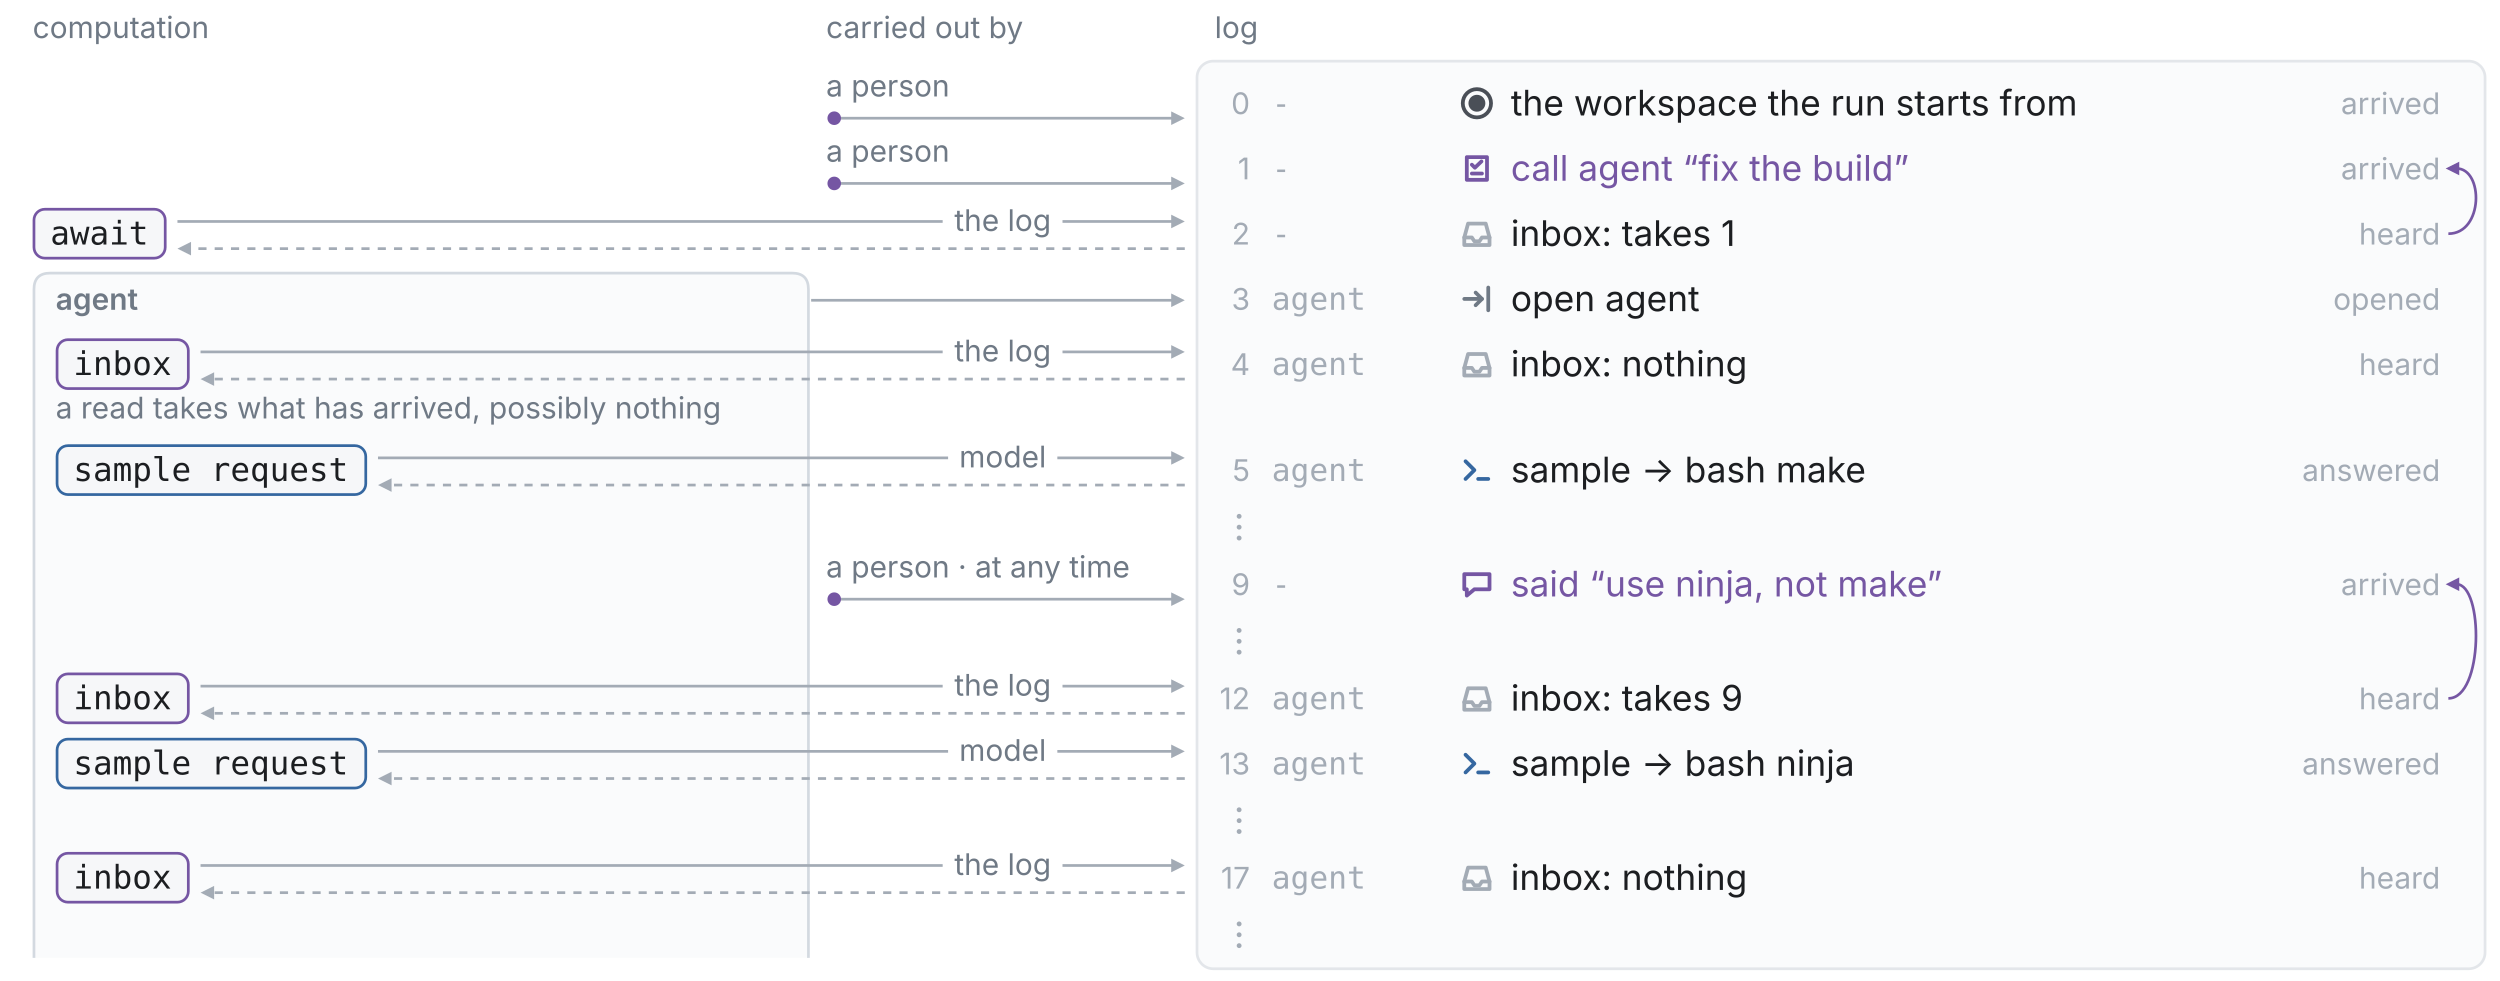
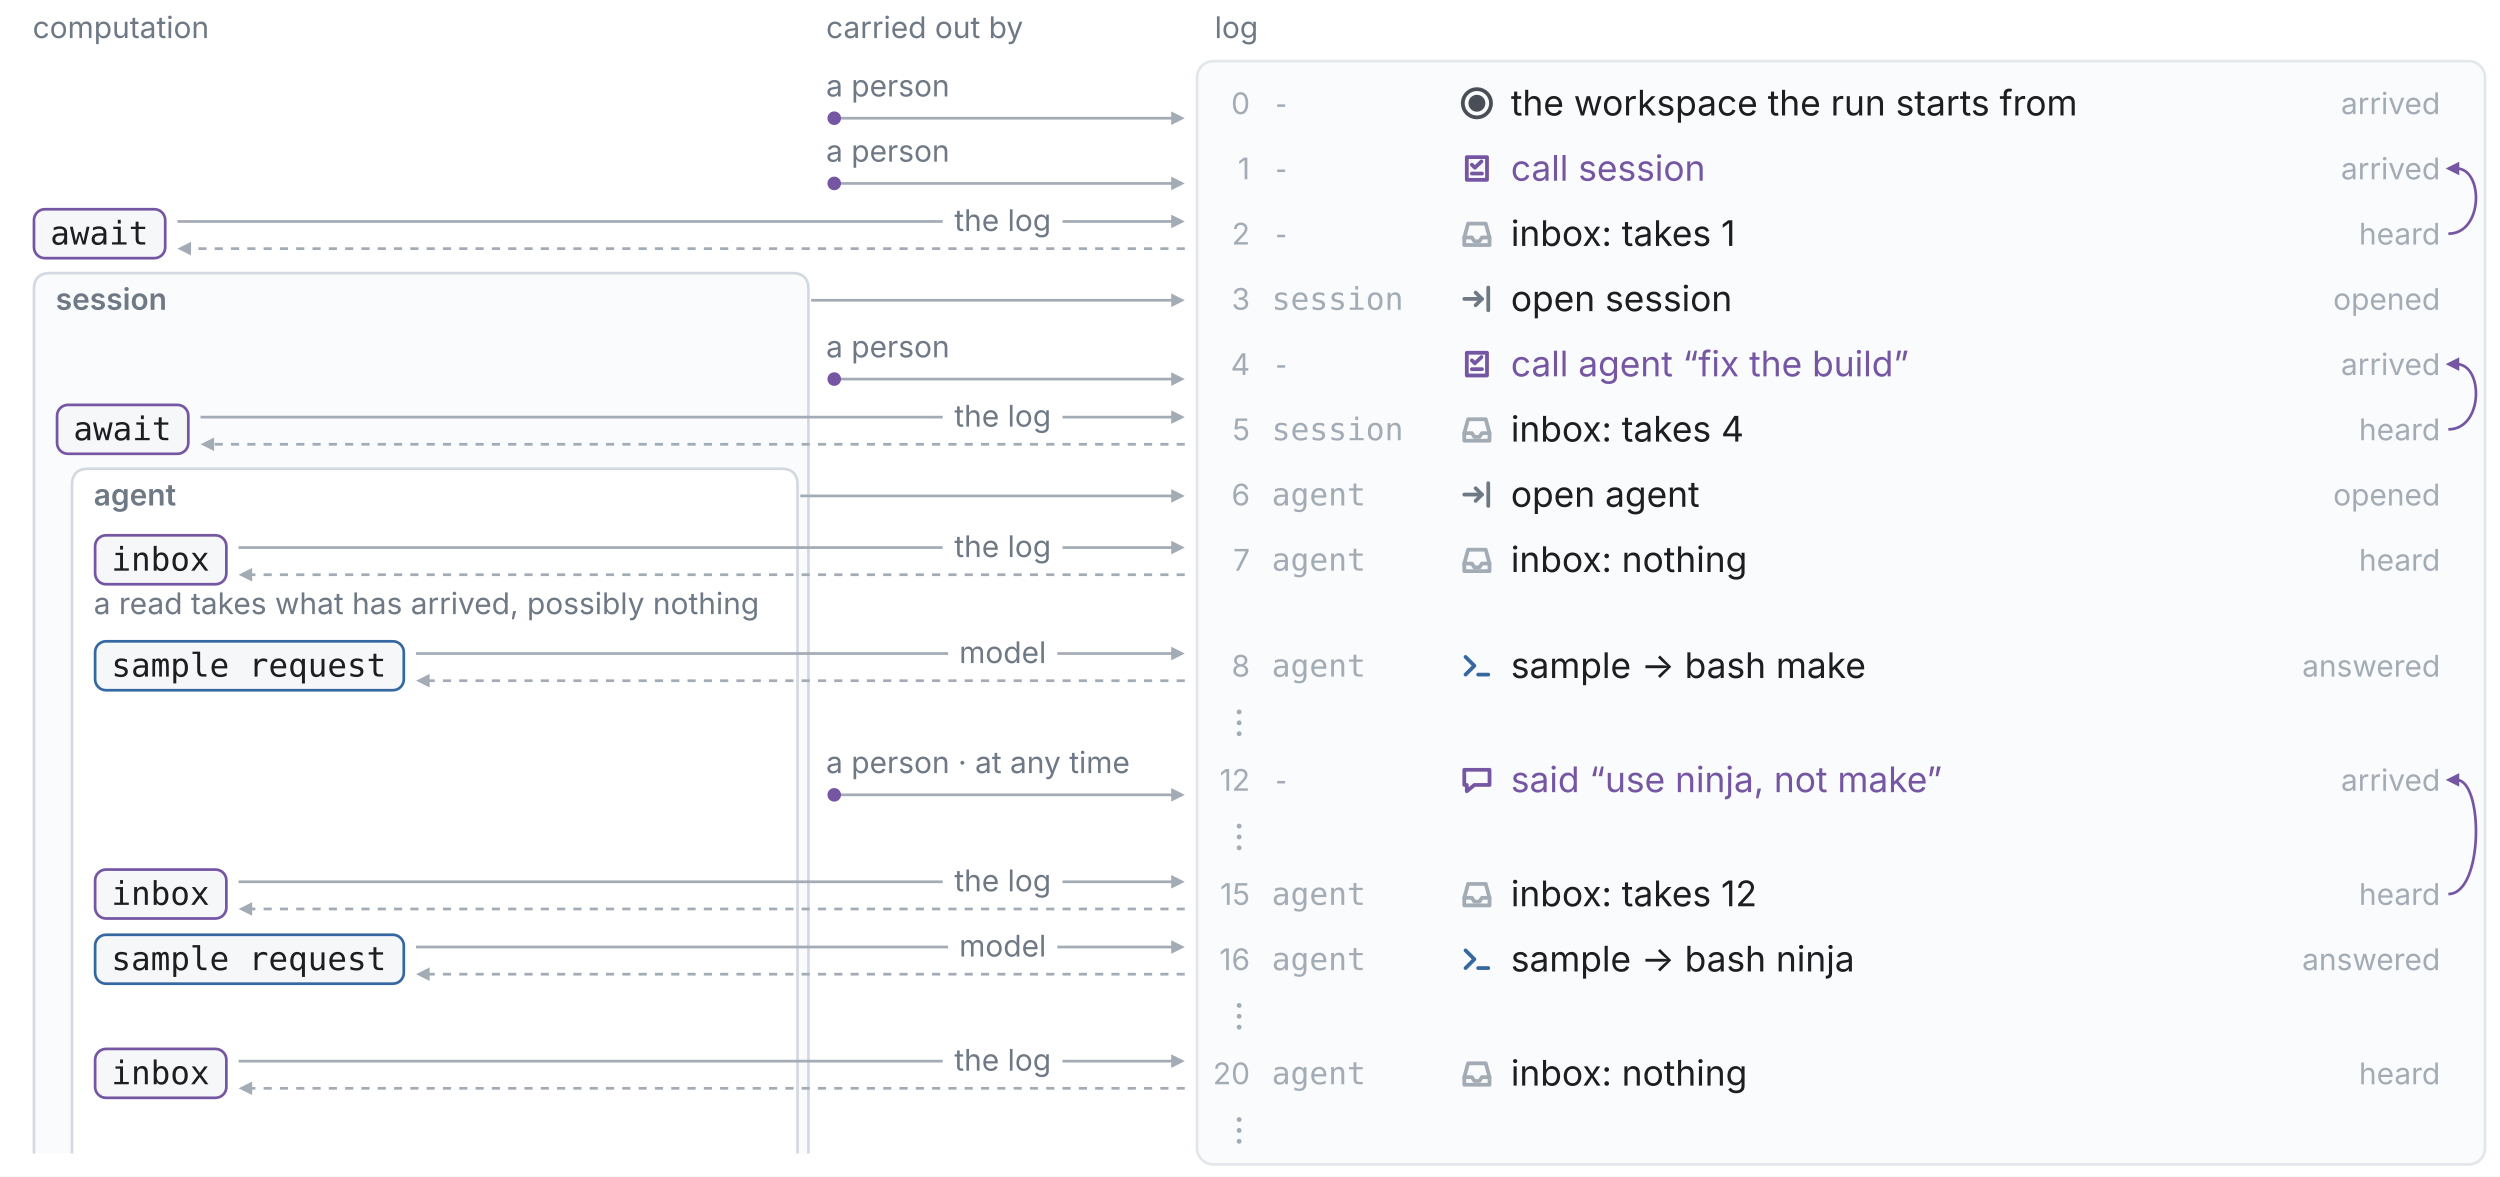
- <svg xmlns="http://www.w3.org/2000/svg" viewBox="0 0 920 361" width="920" height="361">
+ <svg xmlns="http://www.w3.org/2000/svg" viewBox="0 0 920 433" width="920" height="433">
  <style>text{font-family:-apple-system, BlinkMacSystemFont, 'Segoe UI', system-ui, sans-serif;font-size:13px;fill:#1c1e21}.m{font-family:ui-monospace, SFMono-Regular, Menlo, Consolas, monospace}.s{font-size:11px;fill:#6f7985}.f{font-size:11px;fill:#a3abb5}.b{font-weight:600}.n{font-variant-numeric:tabular-nums}.fr{font-family:ui-monospace, SFMono-Regular, Menlo, Consolas, monospace;font-size:11.5px;fill:#a3abb5}.ch{font-family:ui-monospace, SFMono-Regular, Menlo, Consolas, monospace;font-size:12px}.e{font-family:ui-monospace, SFMono-Regular, Menlo, Consolas, monospace;font-size:11.5px}.a{stroke:#a3abb5;fill:none}.d{stroke-dasharray:3 3}.bx{stroke:#d3d9e0;fill:none}</style>
-   <rect width="920" height="361" fill="#fff" />
+   <rect width="920" height="433" fill="#fff" />
  <text x="12" y="14" class="s">computation</text>
  <text x="304" y="14" class="s">carried out by</text>
  <text x="447" y="14" class="s">log</text>
-   <rect x="440.5" y="22.5" width="474" height="334" rx="6" fill="#fafbfc" stroke="#e3e6ea" />
-   <path fill="#fafbfc" d="M12.5,352.5V106.5Q12.5,100.5 18.5,100.5H291.5Q297.5,100.5 297.5,106.5V352.5H12.5Z" />
-   <path class="bx" d="M12.5,352.5V106.5Q12.5,100.5 18.5,100.5H291.5Q297.5,100.5 297.5,106.5V352.5" />
+   <rect x="440.5" y="22.5" width="474" height="406" rx="6" fill="#fafbfc" stroke="#e3e6ea" />
+   <path fill="#fafbfc" d="M12.5,424.5V106.5Q12.5,100.5 18.5,100.5H291.5Q297.5,100.5 297.5,106.5V424.5H12.5Z" />
+   <path class="bx" d="M12.5,424.5V106.5Q12.5,100.5 18.5,100.5H291.5Q297.5,100.5 297.5,106.5V424.5" />
+   <path fill="#fff" d="M26.5,424.5V178.5Q26.5,172.5 32.5,172.5H287.5Q293.5,172.5 293.5,178.5V424.5H26.5Z" />
+   <path class="bx" d="M26.5,424.5V178.5Q26.5,172.5 32.5,172.5H287.5Q293.5,172.5 293.5,178.5V424.5" />
  <text x="460" y="42" class="f n" text-anchor="end">0</text>
  <text x="468" y="42" class="fr">-</text>
  <g transform="translate(537,31.5) scale(0.9286)" stroke="#4a4f57" fill="#4a4f57" stroke-width="1.5" stroke-linecap="round" stroke-linejoin="round">
    <circle cx="7" cy="7" r="2.6" />
    <circle cx="7" cy="7" r="5.6" fill="none" />
  </g>
  <text x="556" y="42.5">the workspace the run starts from</text>
  <text x="898" y="42" class="f" text-anchor="end">arrived</text>
  <text x="304" y="35.5" class="s">a person</text>
  <path class="a" d="M307,43.5H432" />
  <path fill="#a3abb5" d="M436,43.5l-5,-2.5v5z" />
  <circle cx="307" cy="43.5" r="2.5" fill="#7556a3" />
  <text x="460" y="66" class="f n" text-anchor="end">1</text>
  <text x="468" y="66" class="fr">-</text>
  <g transform="translate(537,55.5) scale(0.9286)" stroke="#7556a3" fill="#7556a3" stroke-width="1.5" stroke-linecap="round" stroke-linejoin="round">
    <path d="M3 2.5h8v9H3z" fill="none" />
    <path d="M5 5.5l1.2 1.2L8.8 4.2M5 9h4" fill="none" />
  </g>
-   <text x="556" y="66.5" style="fill:#7556a3">call agent “fix the build”</text>
+   <text x="556" y="66.5" style="fill:#7556a3">call session</text>
  <text x="898" y="66" class="f" text-anchor="end">arrived</text>
  <text x="304" y="59.5" class="s">a person</text>
  <path class="a" d="M307,67.5H432" />
  <path fill="#a3abb5" d="M436,67.5l-5,-2.5v5z" />
  <circle cx="307" cy="67.5" r="2.5" fill="#7556a3" />
  <text x="460" y="90" class="f n" text-anchor="end">2</text>
  <text x="468" y="90" class="fr">-</text>
  <g transform="translate(537,79.5) scale(0.9286)" stroke="#a3abb5" fill="#a3abb5" stroke-width="1.5" stroke-linecap="round" stroke-linejoin="round">
    <path d="M2 8.5h3l1 1.5h2l1-1.5h3" fill="none" />
    <path d="M2 8.5L3.5 3h7L12 8.5v3H2z" fill="none" />
  </g>
  <text x="556" y="90.5">inbox: takes 1</text>
  <text x="898" y="90" class="f" text-anchor="end">heard</text>
  <rect x="12.5" y="77.0" width="48.3" height="18" rx="4" fill="#f6f7f9" stroke="#7556a3" />
  <text x="18.5" y="90" class="ch">await</text>
  <path class="a" d="M65.3,81.5H432" />
  <path fill="#a3abb5" d="M436,81.5l-5,-2.5v5z" />
  <rect x="346.9" y="75.0" width="44.1" height="13" fill="#fff" />
  <text x="369" y="85" class="s" text-anchor="middle">the log</text>
  <path class="a d" d="M436,91.5H69.3" />
  <path fill="#a3abb5" d="M65.3,91.5l5,-2.5v5z" />
  <text x="460" y="114" class="f n" text-anchor="end">3</text>
-   <text x="468" y="114" class="fr">agent</text>
+   <text x="468" y="114" class="fr">session</text>
  <g transform="translate(537,103.5) scale(0.9286)" stroke="#6f7985" fill="#6f7985" stroke-width="1.5" stroke-linecap="round" stroke-linejoin="round">
    <path d="M2 7h7" fill="none" />
    <path d="M6.5 4.5L9 7l-2.5 2.5" fill="none" />
    <path d="M11.5 2.5v9" fill="none" />
  </g>
-   <text x="556" y="114.5">open agent</text>
+   <text x="556" y="114.5">open session</text>
  <text x="898" y="114" class="f" text-anchor="end">opened</text>
-   <text x="20.5" y="114" class="s b">agent</text>
+   <text x="20.5" y="114" class="s b">session</text>
  <path class="a" d="M298.5,110.5H432" />
  <path fill="#a3abb5" d="M436,110.5l-5,-2.5v5z" />
  <text x="460" y="138" class="f n" text-anchor="end">4</text>
-   <text x="468" y="138" class="fr">agent</text>
-   <g transform="translate(537,127.5) scale(0.9286)" stroke="#a3abb5" fill="#a3abb5" stroke-width="1.5" stroke-linecap="round" stroke-linejoin="round">
-     <path d="M2 8.5h3l1 1.5h2l1-1.5h3" fill="none" />
-     <path d="M2 8.5L3.5 3h7L12 8.5v3H2z" fill="none" />
-   </g>
-   <text x="556" y="138.5">inbox: nothing</text>
-   <text x="898" y="138" class="f" text-anchor="end">heard</text>
-   <rect x="21.0" y="125.0" width="48.3" height="18" rx="4" fill="#f6f7f9" stroke="#7556a3" />
-   <text x="27" y="138" class="ch">inbox</text>
-   <path class="a" d="M73.8,129.5H432" />
-   <path fill="#a3abb5" d="M436,129.5l-5,-2.5v5z" />
-   <rect x="346.9" y="123.0" width="44.1" height="13" fill="#fff" />
-   <text x="369" y="133" class="s" text-anchor="middle">the log</text>
-   <path class="a d" d="M436,139.5H77.8" />
-   <path fill="#a3abb5" d="M73.8,139.5l5,-2.5v5z" />
-   <text x="20.5" y="154" class="s">a read takes what has arrived, possibly nothing</text>
-   <text x="460" y="177" class="f n" text-anchor="end">5</text>
-   <text x="468" y="177" class="fr">agent</text>
-   <g transform="translate(537,166.5) scale(0.9286)" stroke="#3567a0" fill="#3567a0" stroke-width="1.5" stroke-linecap="round" stroke-linejoin="round">
+   <text x="468" y="138" class="fr">-</text>
+   <g transform="translate(537,127.5) scale(0.9286)" stroke="#7556a3" fill="#7556a3" stroke-width="1.5" stroke-linecap="round" stroke-linejoin="round">
+     <path d="M3 2.5h8v9H3z" fill="none" />
+     <path d="M5 5.5l1.2 1.2L8.8 4.2M5 9h4" fill="none" />
+   </g>
+   <text x="556" y="138.5" style="fill:#7556a3">call agent “fix the build”</text>
+   <text x="898" y="138" class="f" text-anchor="end">arrived</text>
+   <text x="304" y="131.5" class="s">a person</text>
+   <path class="a" d="M307,139.5H432" />
+   <path fill="#a3abb5" d="M436,139.5l-5,-2.5v5z" />
+   <circle cx="307" cy="139.5" r="2.5" fill="#7556a3" />
+   <text x="460" y="162" class="f n" text-anchor="end">5</text>
+   <text x="468" y="162" class="fr">session</text>
+   <g transform="translate(537,151.5) scale(0.9286)" stroke="#a3abb5" fill="#a3abb5" stroke-width="1.5" stroke-linecap="round" stroke-linejoin="round">
+     <path d="M2 8.5h3l1 1.5h2l1-1.5h3" fill="none" />
+     <path d="M2 8.5L3.5 3h7L12 8.5v3H2z" fill="none" />
+   </g>
+   <text x="556" y="162.5">inbox: takes 4</text>
+   <text x="898" y="162" class="f" text-anchor="end">heard</text>
+   <rect x="21.0" y="149.0" width="48.3" height="18" rx="4" fill="#f6f7f9" stroke="#7556a3" />
+   <text x="27" y="162" class="ch">await</text>
+   <path class="a" d="M73.8,153.5H432" />
+   <path fill="#a3abb5" d="M436,153.5l-5,-2.5v5z" />
+   <rect x="346.9" y="147.0" width="44.1" height="13" fill="#fff" />
+   <text x="369" y="157" class="s" text-anchor="middle">the log</text>
+   <path class="a d" d="M436,163.5H77.8" />
+   <path fill="#a3abb5" d="M73.8,163.5l5,-2.5v5z" />
+   <text x="460" y="186" class="f n" text-anchor="end">6</text>
+   <text x="468" y="186" class="fr">agent</text>
+   <g transform="translate(537,175.5) scale(0.9286)" stroke="#6f7985" fill="#6f7985" stroke-width="1.5" stroke-linecap="round" stroke-linejoin="round">
+     <path d="M2 7h7" fill="none" />
+     <path d="M6.5 4.5L9 7l-2.5 2.5" fill="none" />
+     <path d="M11.5 2.5v9" fill="none" />
+   </g>
+   <text x="556" y="186.5">open agent</text>
+   <text x="898" y="186" class="f" text-anchor="end">opened</text>
+   <text x="34.5" y="186" class="s b">agent</text>
+   <path class="a" d="M294.5,182.5H432" />
+   <path fill="#a3abb5" d="M436,182.5l-5,-2.5v5z" />
+   <text x="460" y="210" class="f n" text-anchor="end">7</text>
+   <text x="468" y="210" class="fr">agent</text>
+   <g transform="translate(537,199.5) scale(0.9286)" stroke="#a3abb5" fill="#a3abb5" stroke-width="1.5" stroke-linecap="round" stroke-linejoin="round">
+     <path d="M2 8.5h3l1 1.5h2l1-1.5h3" fill="none" />
+     <path d="M2 8.5L3.5 3h7L12 8.5v3H2z" fill="none" />
+   </g>
+   <text x="556" y="210.5">inbox: nothing</text>
+   <text x="898" y="210" class="f" text-anchor="end">heard</text>
+   <rect x="35.0" y="197.0" width="48.3" height="18" rx="4" fill="#f6f7f9" stroke="#7556a3" />
+   <text x="41" y="210" class="ch">inbox</text>
+   <path class="a" d="M87.8,201.5H432" />
+   <path fill="#a3abb5" d="M436,201.5l-5,-2.5v5z" />
+   <rect x="346.9" y="195.0" width="44.1" height="13" fill="#fff" />
+   <text x="369" y="205" class="s" text-anchor="middle">the log</text>
+   <path class="a d" d="M436,211.5H91.8" />
+   <path fill="#a3abb5" d="M87.8,211.5l5,-2.5v5z" />
+   <text x="34.5" y="226" class="s">a read takes what has arrived, possibly nothing</text>
+   <text x="460" y="249" class="f n" text-anchor="end">8</text>
+   <text x="468" y="249" class="fr">agent</text>
+   <g transform="translate(537,238.5) scale(0.9286)" stroke="#3567a0" fill="#3567a0" stroke-width="1.5" stroke-linecap="round" stroke-linejoin="round">
    <path d="M2.5 3.5L6 7l-3.5 3.5" fill="none" />
    <path d="M7.5 10.5h4" fill="none" />
  </g>
-   <text x="556" y="177.5">sample → bash make</text>
-   <text x="898" y="177" class="f" text-anchor="end">answered</text>
-   <rect x="21.0" y="164.0" width="113.6" height="18" rx="4" fill="#f6f7f9" stroke="#3567a0" />
-   <text x="27" y="177" class="ch">sample request</text>
-   <path class="a" d="M139.1,168.5H432" />
-   <path fill="#a3abb5" d="M436,168.5l-5,-2.5v5z" />
-   <rect x="348.9" y="162.0" width="40.2" height="13" fill="#fff" />
-   <text x="369" y="172" class="s" text-anchor="middle">model</text>
-   <path class="a d" d="M436,178.5H143.1" />
-   <path fill="#a3abb5" d="M139.1,178.5l5,-2.5v5z" />
-   <circle cx="456" cy="190" r="0.9" fill="#a3abb5" />
-   <circle cx="456" cy="194" r="0.9" fill="#a3abb5" />
-   <circle cx="456" cy="198" r="0.9" fill="#a3abb5" />
-   <text x="460" y="219" class="f n" text-anchor="end">9</text>
-   <text x="468" y="219" class="fr">-</text>
-   <g transform="translate(537,208.5) scale(0.9286)" stroke="#7556a3" fill="#7556a3" stroke-width="1.5" stroke-linecap="round" stroke-linejoin="round">
+   <text x="556" y="249.5">sample → bash make</text>
+   <text x="898" y="249" class="f" text-anchor="end">answered</text>
+   <rect x="35.0" y="236.0" width="113.6" height="18" rx="4" fill="#f6f7f9" stroke="#3567a0" />
+   <text x="41" y="249" class="ch">sample request</text>
+   <path class="a" d="M153.1,240.5H432" />
+   <path fill="#a3abb5" d="M436,240.5l-5,-2.5v5z" />
+   <rect x="348.9" y="234.0" width="40.2" height="13" fill="#fff" />
+   <text x="369" y="244" class="s" text-anchor="middle">model</text>
+   <path class="a d" d="M436,250.5H157.1" />
+   <path fill="#a3abb5" d="M153.1,250.5l5,-2.5v5z" />
+   <circle cx="456" cy="262" r="0.9" fill="#a3abb5" />
+   <circle cx="456" cy="266" r="0.9" fill="#a3abb5" />
+   <circle cx="456" cy="270" r="0.9" fill="#a3abb5" />
+   <text x="460" y="291" class="f n" text-anchor="end">12</text>
+   <text x="468" y="291" class="fr">-</text>
+   <g transform="translate(537,280.5) scale(0.9286)" stroke="#7556a3" fill="#7556a3" stroke-width="1.5" stroke-linecap="round" stroke-linejoin="round">
    <path d="M2 3h10v6H6l-3 2.5V9H2z" fill="none" />
  </g>
-   <text x="556" y="219.5" style="fill:#7556a3">said “use ninja, not make”</text>
-   <text x="898" y="219" class="f" text-anchor="end">arrived</text>
-   <text x="304" y="212.5" class="s">a person · at any time</text>
-   <path class="a" d="M307,220.5H432" />
-   <path fill="#a3abb5" d="M436,220.5l-5,-2.5v5z" />
-   <circle cx="307" cy="220.5" r="2.5" fill="#7556a3" />
-   <circle cx="456" cy="232" r="0.9" fill="#a3abb5" />
-   <circle cx="456" cy="236" r="0.9" fill="#a3abb5" />
-   <circle cx="456" cy="240" r="0.9" fill="#a3abb5" />
-   <text x="460" y="261" class="f n" text-anchor="end">12</text>
-   <text x="468" y="261" class="fr">agent</text>
-   <g transform="translate(537,250.5) scale(0.9286)" stroke="#a3abb5" fill="#a3abb5" stroke-width="1.5" stroke-linecap="round" stroke-linejoin="round">
-     <path d="M2 8.5h3l1 1.5h2l1-1.5h3" fill="none" />
-     <path d="M2 8.5L3.5 3h7L12 8.5v3H2z" fill="none" />
-   </g>
-   <text x="556" y="261.5">inbox: takes 9</text>
-   <text x="898" y="261" class="f" text-anchor="end">heard</text>
-   <rect x="21.0" y="248.0" width="48.3" height="18" rx="4" fill="#f6f7f9" stroke="#7556a3" />
-   <text x="27" y="261" class="ch">inbox</text>
-   <path class="a" d="M73.8,252.5H432" />
-   <path fill="#a3abb5" d="M436,252.5l-5,-2.5v5z" />
-   <rect x="346.9" y="246.0" width="44.1" height="13" fill="#fff" />
-   <text x="369" y="256" class="s" text-anchor="middle">the log</text>
-   <path class="a d" d="M436,262.5H77.8" />
-   <path fill="#a3abb5" d="M73.8,262.5l5,-2.5v5z" />
-   <text x="460" y="285" class="f n" text-anchor="end">13</text>
-   <text x="468" y="285" class="fr">agent</text>
-   <g transform="translate(537,274.5) scale(0.9286)" stroke="#3567a0" fill="#3567a0" stroke-width="1.5" stroke-linecap="round" stroke-linejoin="round">
+   <text x="556" y="291.5" style="fill:#7556a3">said “use ninja, not make”</text>
+   <text x="898" y="291" class="f" text-anchor="end">arrived</text>
+   <text x="304" y="284.5" class="s">a person · at any time</text>
+   <path class="a" d="M307,292.5H432" />
+   <path fill="#a3abb5" d="M436,292.5l-5,-2.5v5z" />
+   <circle cx="307" cy="292.5" r="2.5" fill="#7556a3" />
+   <circle cx="456" cy="304" r="0.9" fill="#a3abb5" />
+   <circle cx="456" cy="308" r="0.9" fill="#a3abb5" />
+   <circle cx="456" cy="312" r="0.9" fill="#a3abb5" />
+   <text x="460" y="333" class="f n" text-anchor="end">15</text>
+   <text x="468" y="333" class="fr">agent</text>
+   <g transform="translate(537,322.5) scale(0.9286)" stroke="#a3abb5" fill="#a3abb5" stroke-width="1.5" stroke-linecap="round" stroke-linejoin="round">
+     <path d="M2 8.5h3l1 1.5h2l1-1.5h3" fill="none" />
+     <path d="M2 8.5L3.5 3h7L12 8.5v3H2z" fill="none" />
+   </g>
+   <text x="556" y="333.5">inbox: takes 12</text>
+   <text x="898" y="333" class="f" text-anchor="end">heard</text>
+   <rect x="35.0" y="320.0" width="48.3" height="18" rx="4" fill="#f6f7f9" stroke="#7556a3" />
+   <text x="41" y="333" class="ch">inbox</text>
+   <path class="a" d="M87.8,324.5H432" />
+   <path fill="#a3abb5" d="M436,324.5l-5,-2.5v5z" />
+   <rect x="346.9" y="318.0" width="44.1" height="13" fill="#fff" />
+   <text x="369" y="328" class="s" text-anchor="middle">the log</text>
+   <path class="a d" d="M436,334.5H91.8" />
+   <path fill="#a3abb5" d="M87.8,334.5l5,-2.5v5z" />
+   <text x="460" y="357" class="f n" text-anchor="end">16</text>
+   <text x="468" y="357" class="fr">agent</text>
+   <g transform="translate(537,346.5) scale(0.9286)" stroke="#3567a0" fill="#3567a0" stroke-width="1.5" stroke-linecap="round" stroke-linejoin="round">
    <path d="M2.5 3.5L6 7l-3.5 3.5" fill="none" />
    <path d="M7.5 10.5h4" fill="none" />
  </g>
-   <text x="556" y="285.5">sample → bash ninja</text>
-   <text x="898" y="285" class="f" text-anchor="end">answered</text>
-   <rect x="21.0" y="272.0" width="113.6" height="18" rx="4" fill="#f6f7f9" stroke="#3567a0" />
-   <text x="27" y="285" class="ch">sample request</text>
-   <path class="a" d="M139.1,276.5H432" />
-   <path fill="#a3abb5" d="M436,276.5l-5,-2.5v5z" />
-   <rect x="348.9" y="270.0" width="40.2" height="13" fill="#fff" />
-   <text x="369" y="280" class="s" text-anchor="middle">model</text>
-   <path class="a d" d="M436,286.5H143.1" />
-   <path fill="#a3abb5" d="M139.1,286.5l5,-2.5v5z" />
-   <circle cx="456" cy="298" r="0.9" fill="#a3abb5" />
-   <circle cx="456" cy="302" r="0.9" fill="#a3abb5" />
-   <circle cx="456" cy="306" r="0.9" fill="#a3abb5" />
-   <text x="460" y="327" class="f n" text-anchor="end">17</text>
-   <text x="468" y="327" class="fr">agent</text>
-   <g transform="translate(537,316.5) scale(0.9286)" stroke="#a3abb5" fill="#a3abb5" stroke-width="1.5" stroke-linecap="round" stroke-linejoin="round">
-     <path d="M2 8.5h3l1 1.5h2l1-1.5h3" fill="none" />
-     <path d="M2 8.5L3.5 3h7L12 8.5v3H2z" fill="none" />
-   </g>
-   <text x="556" y="327.5">inbox: nothing</text>
-   <text x="898" y="327" class="f" text-anchor="end">heard</text>
-   <rect x="21.0" y="314.0" width="48.3" height="18" rx="4" fill="#f6f7f9" stroke="#7556a3" />
-   <text x="27" y="327" class="ch">inbox</text>
-   <path class="a" d="M73.8,318.5H432" />
-   <path fill="#a3abb5" d="M436,318.5l-5,-2.5v5z" />
-   <rect x="346.9" y="312.0" width="44.1" height="13" fill="#fff" />
-   <text x="369" y="322" class="s" text-anchor="middle">the log</text>
-   <path class="a d" d="M436,328.5H77.8" />
-   <path fill="#a3abb5" d="M73.8,328.5l5,-2.5v5z" />
-   <circle cx="456" cy="340" r="0.9" fill="#a3abb5" />
-   <circle cx="456" cy="344" r="0.9" fill="#a3abb5" />
-   <circle cx="456" cy="348" r="0.9" fill="#a3abb5" />
+   <text x="556" y="357.5">sample → bash ninja</text>
+   <text x="898" y="357" class="f" text-anchor="end">answered</text>
+   <rect x="35.0" y="344.0" width="113.6" height="18" rx="4" fill="#f6f7f9" stroke="#3567a0" />
+   <text x="41" y="357" class="ch">sample request</text>
+   <path class="a" d="M153.1,348.5H432" />
+   <path fill="#a3abb5" d="M436,348.5l-5,-2.5v5z" />
+   <rect x="348.9" y="342.0" width="40.2" height="13" fill="#fff" />
+   <text x="369" y="352" class="s" text-anchor="middle">model</text>
+   <path class="a d" d="M436,358.5H157.1" />
+   <path fill="#a3abb5" d="M153.1,358.5l5,-2.5v5z" />
+   <circle cx="456" cy="370" r="0.9" fill="#a3abb5" />
+   <circle cx="456" cy="374" r="0.9" fill="#a3abb5" />
+   <circle cx="456" cy="378" r="0.9" fill="#a3abb5" />
+   <text x="460" y="399" class="f n" text-anchor="end">20</text>
+   <text x="468" y="399" class="fr">agent</text>
+   <g transform="translate(537,388.5) scale(0.9286)" stroke="#a3abb5" fill="#a3abb5" stroke-width="1.5" stroke-linecap="round" stroke-linejoin="round">
+     <path d="M2 8.5h3l1 1.5h2l1-1.5h3" fill="none" />
+     <path d="M2 8.5L3.5 3h7L12 8.5v3H2z" fill="none" />
+   </g>
+   <text x="556" y="399.5">inbox: nothing</text>
+   <text x="898" y="399" class="f" text-anchor="end">heard</text>
+   <rect x="35.0" y="386.0" width="48.3" height="18" rx="4" fill="#f6f7f9" stroke="#7556a3" />
+   <text x="41" y="399" class="ch">inbox</text>
+   <path class="a" d="M87.8,390.5H432" />
+   <path fill="#a3abb5" d="M436,390.5l-5,-2.5v5z" />
+   <rect x="346.9" y="384.0" width="44.1" height="13" fill="#fff" />
+   <text x="369" y="394" class="s" text-anchor="middle">the log</text>
+   <path class="a d" d="M436,400.5H91.8" />
+   <path fill="#a3abb5" d="M87.8,400.5l5,-2.5v5z" />
+   <circle cx="456" cy="412" r="0.9" fill="#a3abb5" />
+   <circle cx="456" cy="416" r="0.9" fill="#a3abb5" />
+   <circle cx="456" cy="420" r="0.9" fill="#a3abb5" />
  <path class="a" style="stroke:#7556a3" d="M901,86.0C914,86.0 914,62.0 904,62.0" />
  <path fill="#7556a3" d="M900,62.0l5,-2.5v5z" />
-   <path class="a" style="stroke:#7556a3" d="M901,257.0C914,257.0 914,215.0 904,215.0" />
-   <path fill="#7556a3" d="M900,215.0l5,-2.5v5z" />
+   <path class="a" style="stroke:#7556a3" d="M901,158.0C914,158.0 914,134.0 904,134.0" />
+   <path fill="#7556a3" d="M900,134.0l5,-2.5v5z" />
+   <path class="a" style="stroke:#7556a3" d="M901,329.0C914,329.0 914,287.0 904,287.0" />
+   <path fill="#7556a3" d="M900,287.0l5,-2.5v5z" />
</svg>
